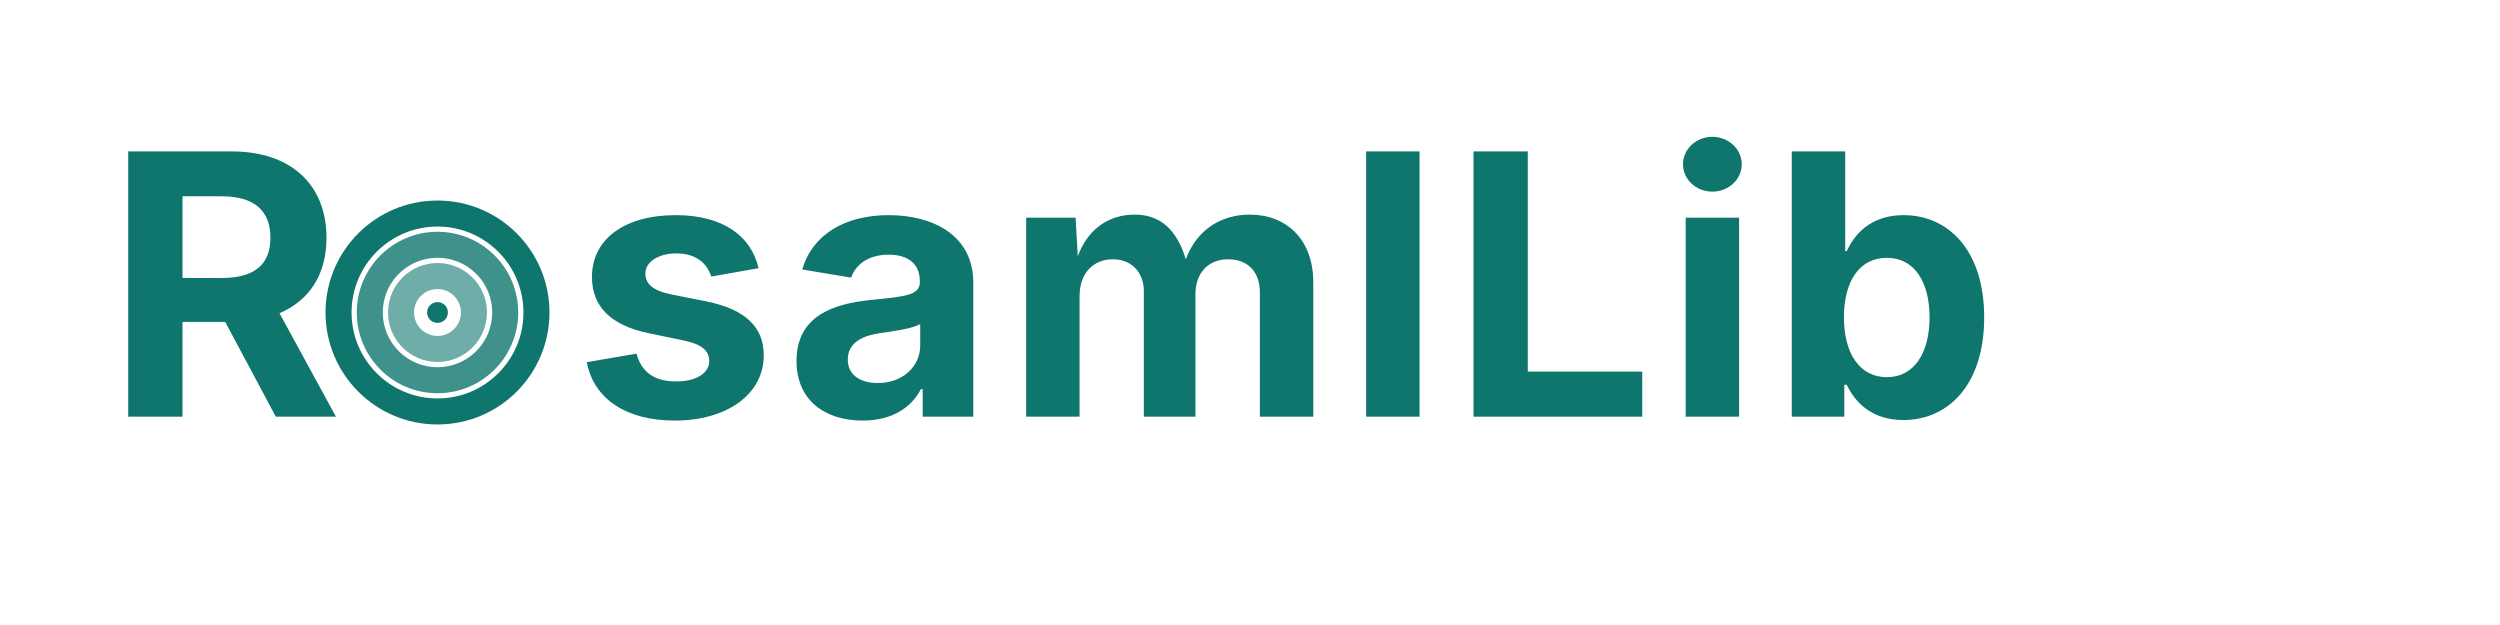
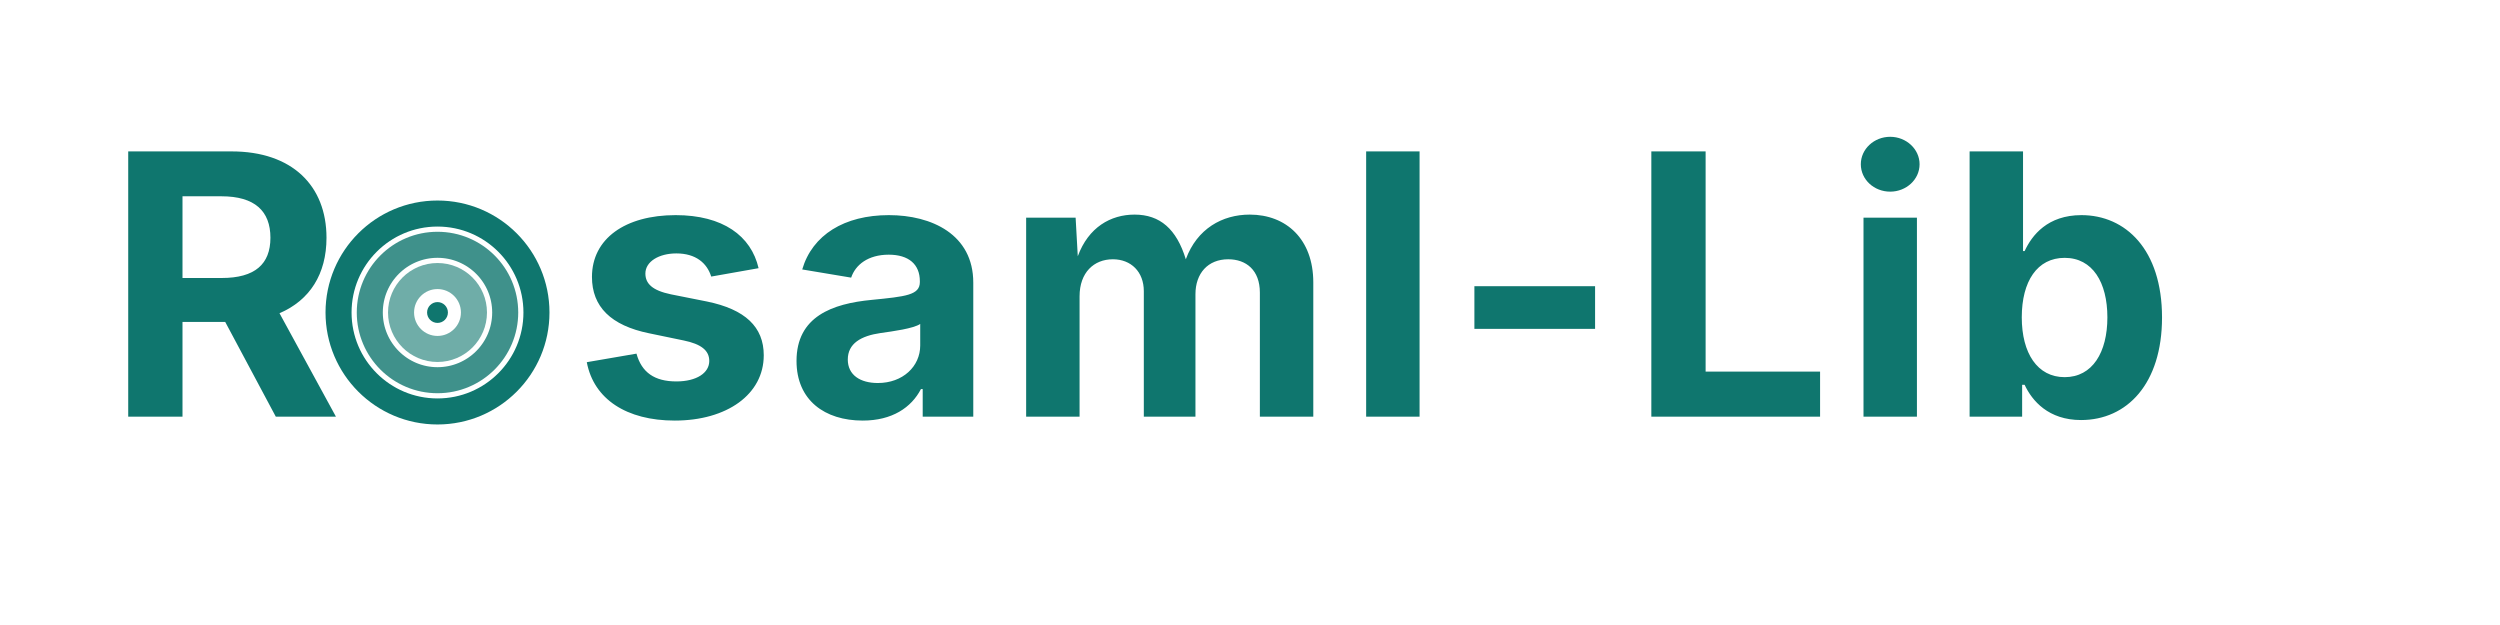
- <svg xmlns="http://www.w3.org/2000/svg" width="960" height="240" viewBox="0 0 960 240" role="img" aria-label="RosamlLib wordmark with dose-ring o">
+ <svg xmlns="http://www.w3.org/2000/svg" width="960" height="240" viewBox="0 0 960 240" role="img" aria-label="Rosaml-Lib wordmark with dose-ring o">
  <defs>
    <style>
      .txt {
        font-family: 'Inter', 'IBM Plex Sans', 'Source Sans 3', system-ui, -apple-system, 'Segoe UI', Roboto, Arial, sans-serif;
        font-weight: 700;
        font-size: 140px;
        fill: #0F766E;
        letter-spacing: 0.02em;
      }
      .ring { fill: none; stroke: #0F766E; stroke-width: 10; }
      .dot  { fill: #0F766E; }
    </style>
  </defs>
  <text class="txt" x="40" y="160">R</text>
  <circle class="ring" cx="168" cy="120" r="38" />
  <circle class="ring" cx="168" cy="120" r="26" opacity="0.8" />
  <circle class="ring" cx="168" cy="120" r="14" opacity="0.6" />
  <circle class="dot" cx="168" cy="120" r="4" />
-   <text class="txt" x="220" y="160">samlLib</text>
+   <text class="txt" x="220" y="160">saml-Lib</text>
</svg>
